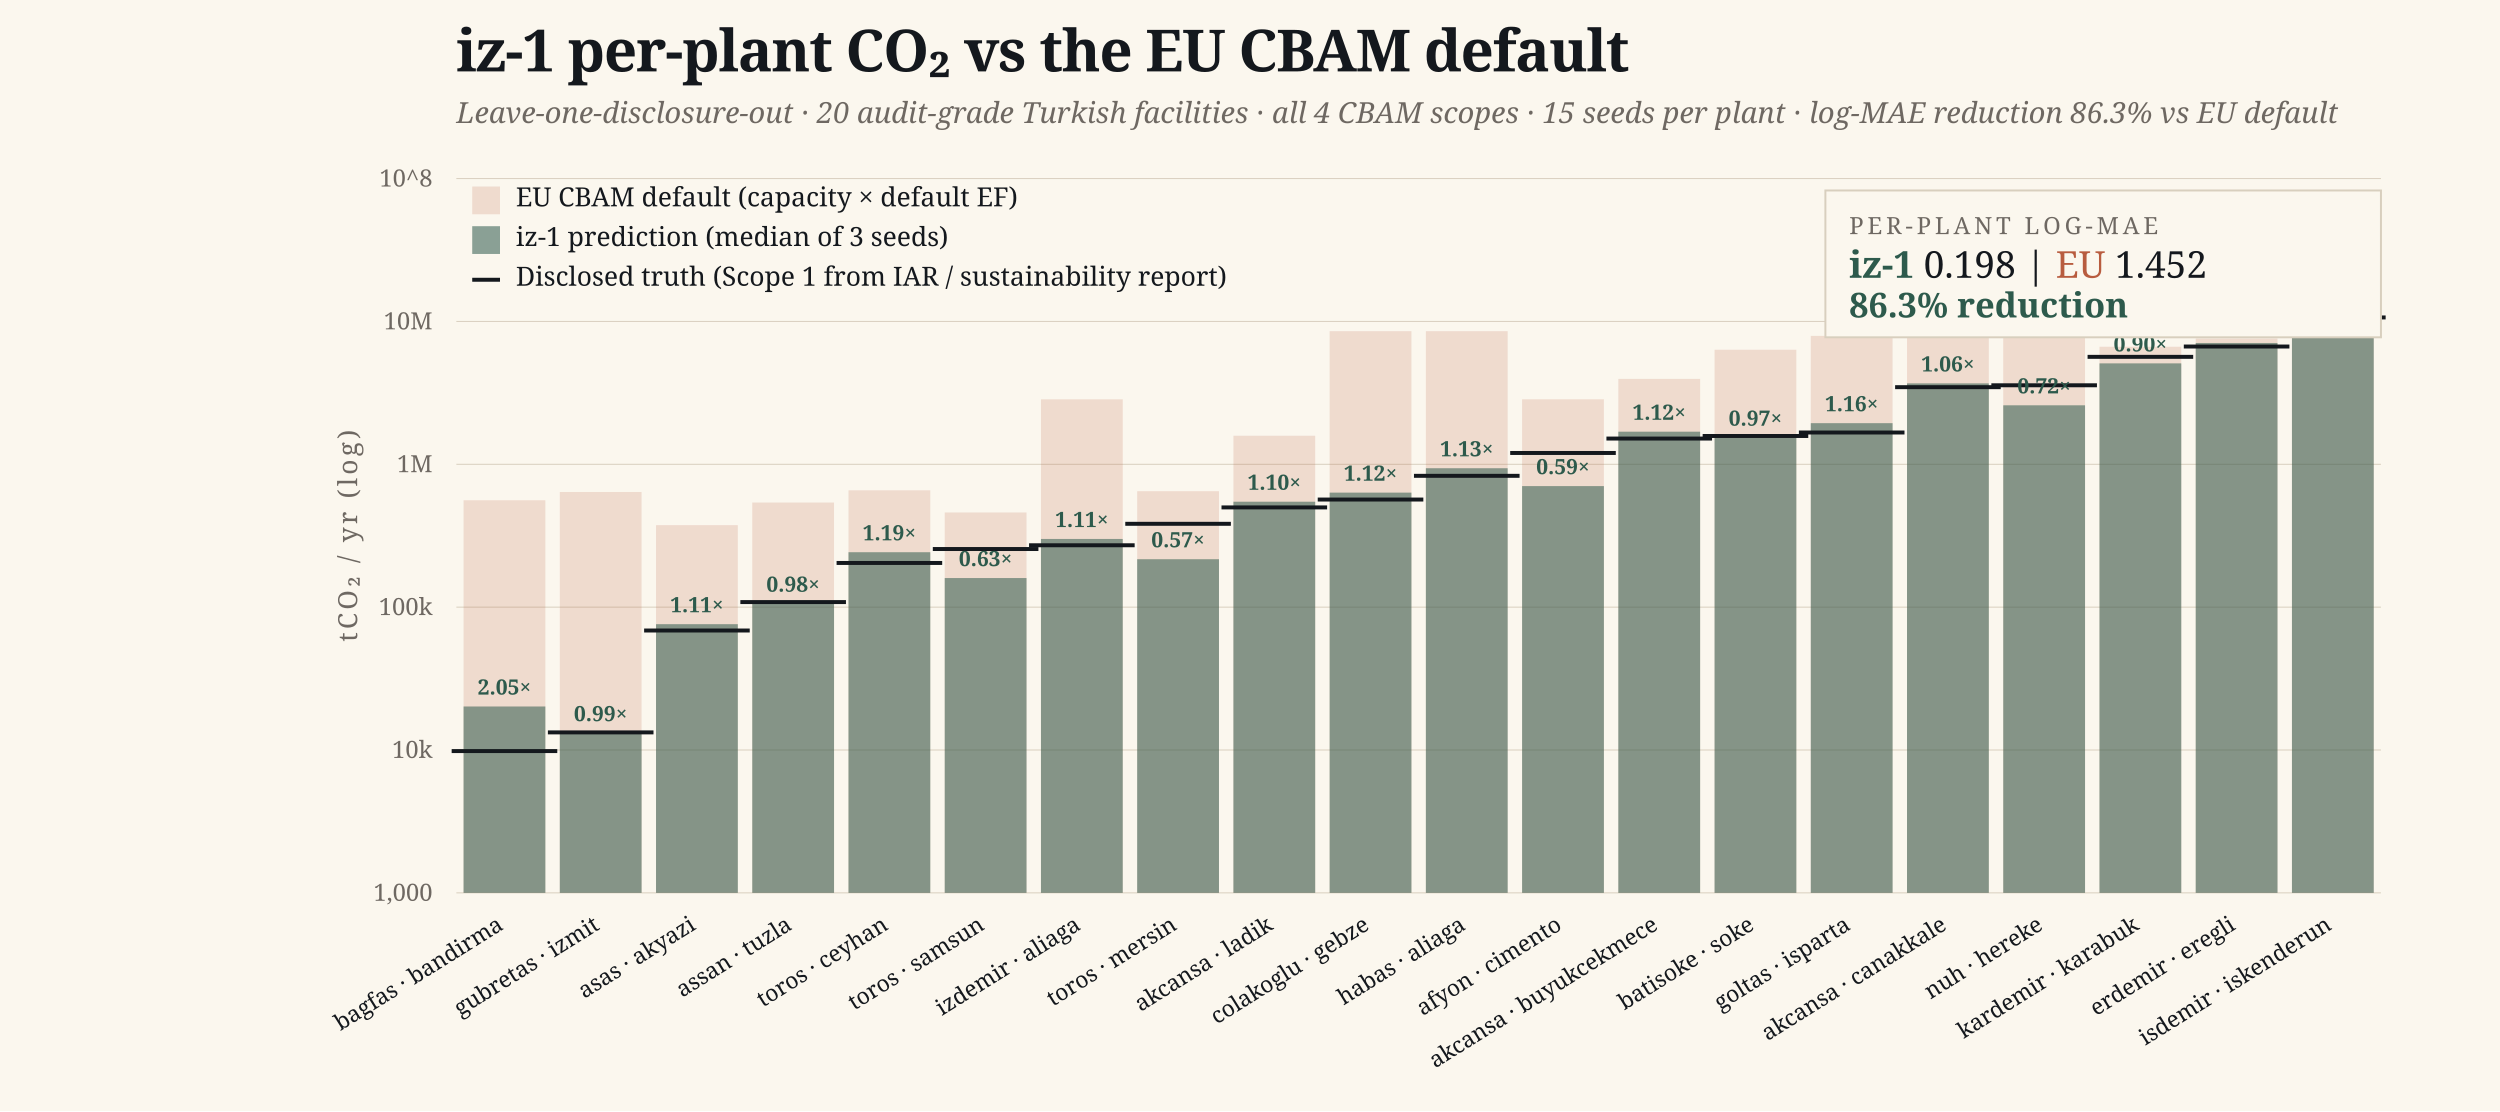
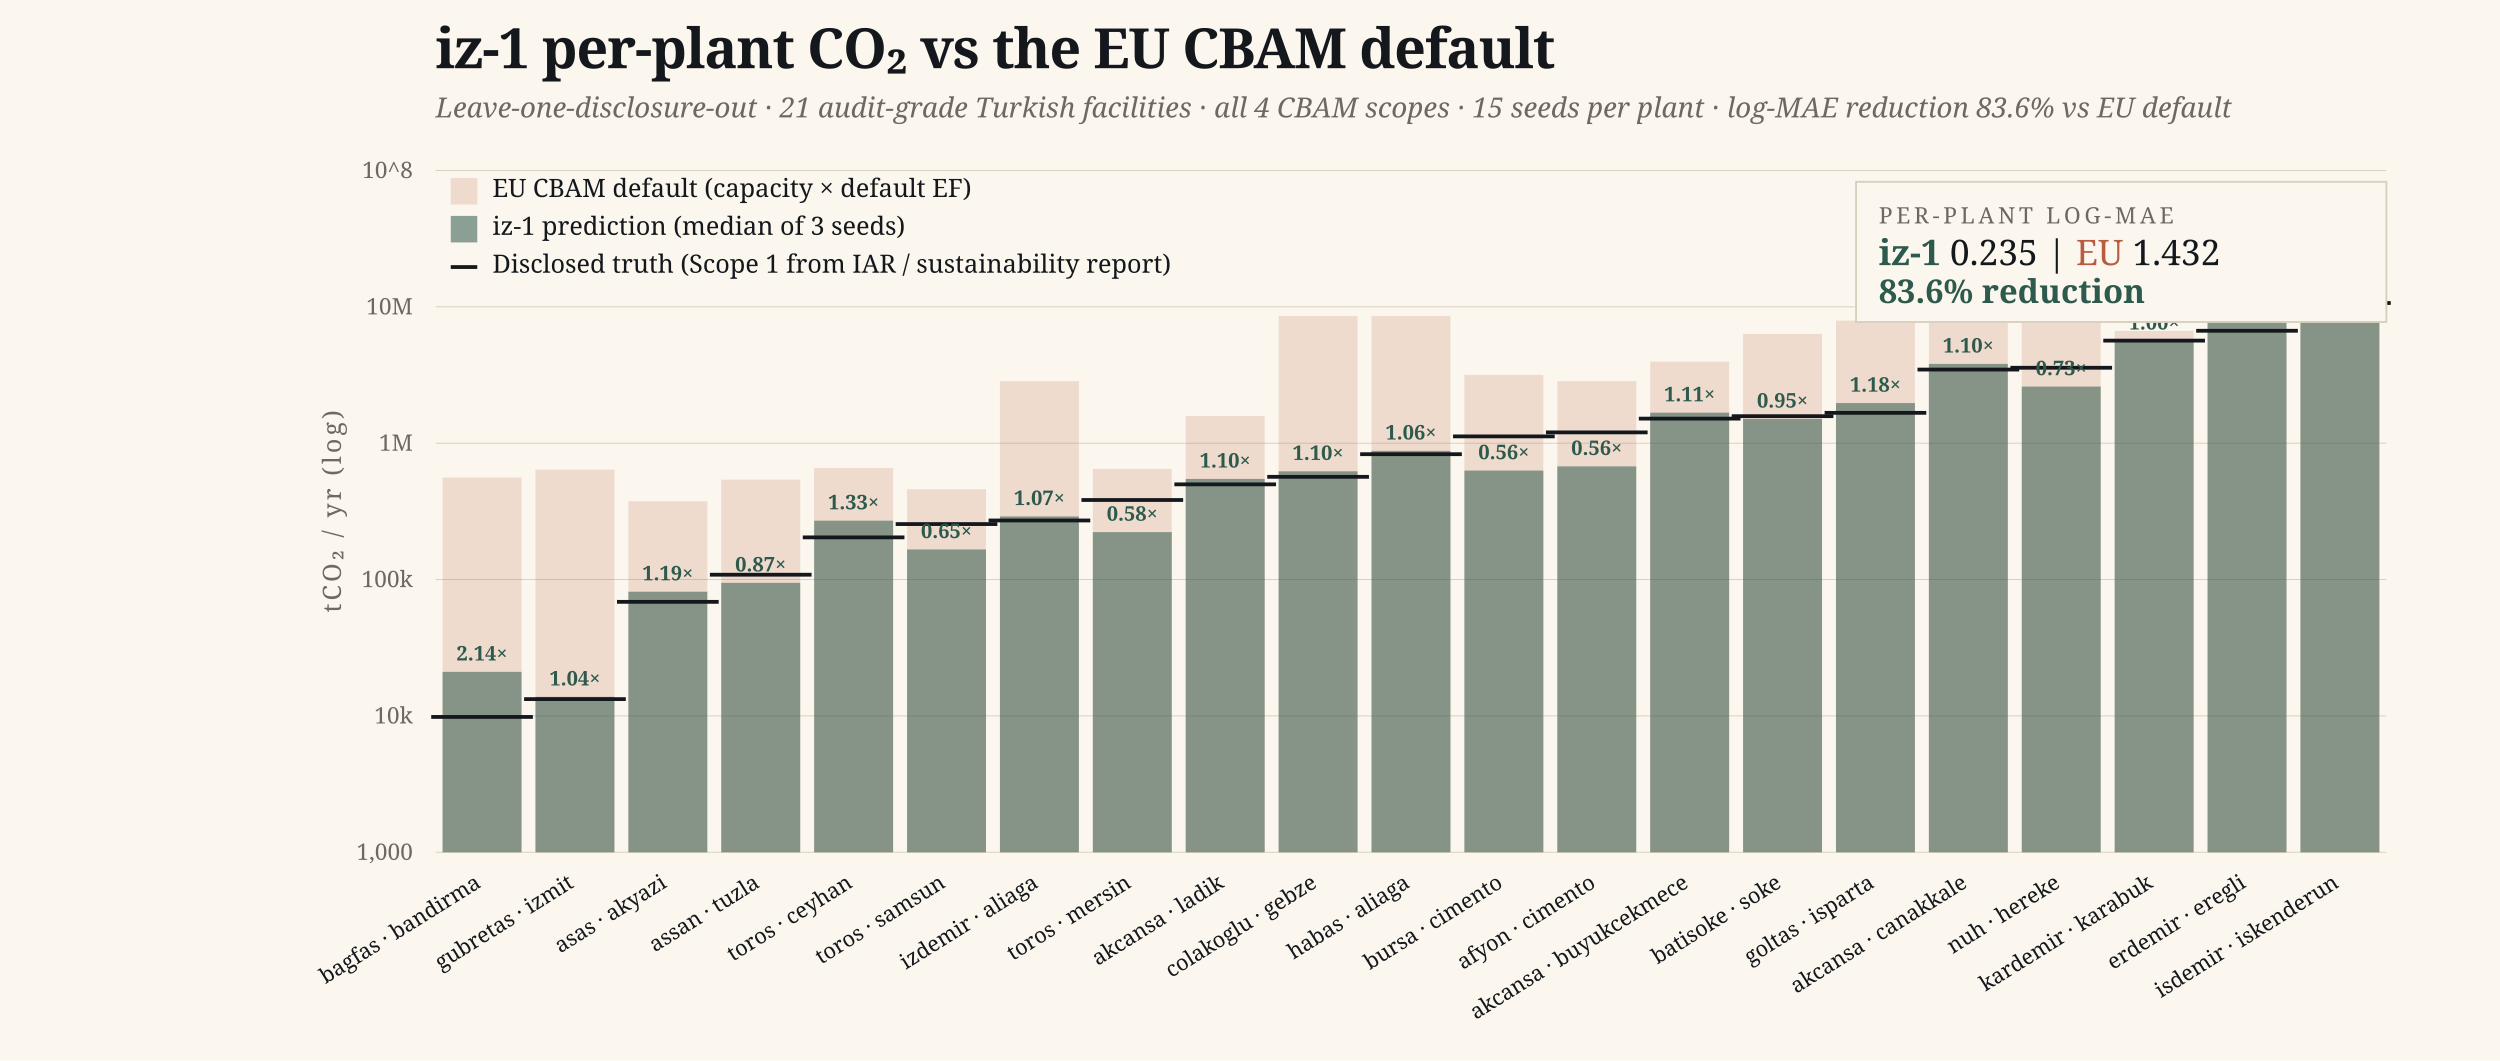
- <svg xmlns="http://www.w3.org/2000/svg" viewBox="0 0 1260 560" style="font-family:Georgia,serif;background:#fbf7ee">
-   <rect x="0" y="0" width="1260" height="560" fill="#fbf7ee" />
+ <svg xmlns="http://www.w3.org/2000/svg" viewBox="0 0 1320 560" style="font-family:Georgia,serif;background:#fbf7ee">
+   <rect x="0" y="0" width="1320" height="560" fill="#fbf7ee" />
  <text x="230" y="36" fill="#14181d" font-size="22pt" font-weight="600" letter-spacing="-0.02em">iz-1 per-plant CO₂ vs the EU CBAM default</text>
-   <text x="230" y="62" fill="#6e6862" font-size="11pt" font-style="italic">Leave-one-disclosure-out · 20 audit-grade Turkish facilities · all 4 CBAM scopes · 15 seeds per plant · log-MAE reduction 86.3% vs EU default</text>
-   <line x1="230" x2="1200" y1="450.0" y2="450.0" stroke="#d8cfbe" stroke-width="0.5" />
+   <text x="230" y="62" fill="#6e6862" font-size="11pt" font-style="italic">Leave-one-disclosure-out · 21 audit-grade Turkish facilities · all 4 CBAM scopes · 15 seeds per plant · log-MAE reduction 83.6% vs EU default</text>
+   <line x1="230" x2="1260" y1="450.0" y2="450.0" stroke="#d8cfbe" stroke-width="0.5" />
  <text x="218" y="454.0" text-anchor="end" font-size="9pt" fill="#6e6862">1,000</text>
-   <line x1="230" x2="1200" y1="378.0" y2="378.0" stroke="#d8cfbe" stroke-width="0.5" />
+   <line x1="230" x2="1260" y1="378.0" y2="378.0" stroke="#d8cfbe" stroke-width="0.5" />
  <text x="218" y="382.0" text-anchor="end" font-size="9pt" fill="#6e6862">10k</text>
-   <line x1="230" x2="1200" y1="306.0" y2="306.0" stroke="#d8cfbe" stroke-width="0.5" />
+   <line x1="230" x2="1260" y1="306.0" y2="306.0" stroke="#d8cfbe" stroke-width="0.5" />
  <text x="218" y="310.0" text-anchor="end" font-size="9pt" fill="#6e6862">100k</text>
-   <line x1="230" x2="1200" y1="234.0" y2="234.0" stroke="#d8cfbe" stroke-width="0.5" />
+   <line x1="230" x2="1260" y1="234.0" y2="234.0" stroke="#d8cfbe" stroke-width="0.5" />
  <text x="218" y="238.0" text-anchor="end" font-size="9pt" fill="#6e6862">1M</text>
-   <line x1="230" x2="1200" y1="162.0" y2="162.0" stroke="#d8cfbe" stroke-width="0.5" />
+   <line x1="230" x2="1260" y1="162.0" y2="162.0" stroke="#d8cfbe" stroke-width="0.5" />
  <text x="218" y="166.0" text-anchor="end" font-size="9pt" fill="#6e6862">10M</text>
-   <line x1="230" x2="1200" y1="90.0" y2="90.0" stroke="#d8cfbe" stroke-width="0.5" />
+   <line x1="230" x2="1260" y1="90.0" y2="90.0" stroke="#d8cfbe" stroke-width="0.5" />
  <text x="218" y="94.0" text-anchor="end" font-size="9pt" fill="#6e6862">10^8</text>
  <text x="180" y="270.0" transform="rotate(-90 180 270.0)" text-anchor="middle" font-size="10pt" fill="#6e6862" letter-spacing="0.12em">tCO₂ / yr (log)</text>
-   <rect x="233.637" y="252.13" width="41.225" height="197.87" fill="#b85c3f" opacity="0.18" />
-   <rect x="233.637" y="356.07" width="41.225" height="93.93" fill="#2d5a4c" opacity="0.55" />
-   <line x1="227.637" x2="280.863" y1="378.543" y2="378.543" stroke="#14181d" stroke-width="2" />
-   <text x="254.25" y="468" text-anchor="end" font-size="8.5pt" fill="#14181d" transform="rotate(-32 254.25 468)">bagfas · bandirma</text>
-   <text x="254.25" y="350.07" text-anchor="middle" font-size="8pt" fill="#2d5a4c" font-weight="600">2.05×</text>
-   <rect x="282.137" y="247.955" width="41.225" height="202.045" fill="#b85c3f" opacity="0.18" />
-   <rect x="282.137" y="369.478" width="41.225" height="80.522" fill="#2d5a4c" opacity="0.55" />
-   <line x1="276.137" x2="329.363" y1="369.127" y2="369.127" stroke="#14181d" stroke-width="2" />
-   <text x="302.75" y="468" text-anchor="end" font-size="8.5pt" fill="#14181d" transform="rotate(-32 302.75 468)">gubretas · izmit</text>
-   <text x="302.75" y="363.478" text-anchor="middle" font-size="8pt" fill="#2d5a4c" font-weight="600">0.99×</text>
-   <rect x="330.637" y="264.67" width="41.225" height="185.33" fill="#b85c3f" opacity="0.18" />
-   <rect x="330.637" y="314.586" width="41.225" height="135.414" fill="#2d5a4c" opacity="0.55" />
-   <line x1="324.637" x2="377.863" y1="317.776" y2="317.776" stroke="#14181d" stroke-width="2" />
-   <text x="351.25" y="468" text-anchor="end" font-size="8.5pt" fill="#14181d" transform="rotate(-32 351.25 468)">asas · akyazi</text>
-   <text x="351.25" y="308.586" text-anchor="middle" font-size="8pt" fill="#2d5a4c" font-weight="600">1.11×</text>
-   <rect x="379.137" y="253.268" width="41.225" height="196.732" fill="#b85c3f" opacity="0.18" />
-   <rect x="379.137" y="304.234" width="41.225" height="145.766" fill="#2d5a4c" opacity="0.55" />
-   <line x1="373.137" x2="426.363" y1="303.449" y2="303.449" stroke="#14181d" stroke-width="2" />
-   <text x="399.75" y="468" text-anchor="end" font-size="8.5pt" fill="#14181d" transform="rotate(-32 399.75 468)">assan · tuzla</text>
-   <text x="399.75" y="298.234" text-anchor="middle" font-size="8pt" fill="#2d5a4c" font-weight="600">0.98×</text>
-   <rect x="427.637" y="247.118" width="41.225" height="202.882" fill="#b85c3f" opacity="0.18" />
-   <rect x="427.637" y="278.316" width="41.225" height="171.684" fill="#2d5a4c" opacity="0.55" />
-   <line x1="421.637" x2="474.863" y1="283.731" y2="283.731" stroke="#14181d" stroke-width="2" />
-   <text x="448.25" y="468" text-anchor="end" font-size="8.5pt" fill="#14181d" transform="rotate(-32 448.25 468)">toros · ceyhan</text>
-   <text x="448.25" y="272.316" text-anchor="middle" font-size="8pt" fill="#2d5a4c" font-weight="600">1.19×</text>
-   <rect x="476.137" y="258.281" width="41.225" height="191.719" fill="#b85c3f" opacity="0.18" />
-   <rect x="476.137" y="291.335" width="41.225" height="158.665" fill="#2d5a4c" opacity="0.55" />
-   <line x1="470.137" x2="523.362" y1="276.707" y2="276.707" stroke="#14181d" stroke-width="2" />
-   <text x="496.75" y="468" text-anchor="end" font-size="8.5pt" fill="#14181d" transform="rotate(-32 496.75 468)">toros · samsun</text>
-   <text x="496.75" y="285.335" text-anchor="middle" font-size="8pt" fill="#2d5a4c" font-weight="600">0.63×</text>
-   <rect x="524.638" y="201.251" width="41.225" height="248.749" fill="#b85c3f" opacity="0.18" />
-   <rect x="524.638" y="271.632" width="41.225" height="178.368" fill="#2d5a4c" opacity="0.55" />
-   <line x1="518.638" x2="571.862" y1="274.812" y2="274.812" stroke="#14181d" stroke-width="2" />
-   <text x="545.25" y="468" text-anchor="end" font-size="8.5pt" fill="#14181d" transform="rotate(-32 545.25 468)">izdemir · aliaga</text>
-   <text x="545.25" y="265.632" text-anchor="middle" font-size="8pt" fill="#2d5a4c" font-weight="600">1.11×</text>
-   <rect x="573.138" y="247.567" width="41.225" height="202.433" fill="#b85c3f" opacity="0.18" />
-   <rect x="573.138" y="281.841" width="41.225" height="168.159" fill="#2d5a4c" opacity="0.55" />
-   <line x1="567.138" x2="620.362" y1="263.997" y2="263.997" stroke="#14181d" stroke-width="2" />
-   <text x="593.75" y="468" text-anchor="end" font-size="8.5pt" fill="#14181d" transform="rotate(-32 593.75 468)">toros · mersin</text>
-   <text x="593.75" y="275.841" text-anchor="middle" font-size="8pt" fill="#2d5a4c" font-weight="600">0.57×</text>
-   <rect x="621.638" y="219.618" width="41.225" height="230.382" fill="#b85c3f" opacity="0.18" />
-   <rect x="621.638" y="252.857" width="41.225" height="197.143" fill="#2d5a4c" opacity="0.55" />
-   <line x1="615.638" x2="668.862" y1="255.737" y2="255.737" stroke="#14181d" stroke-width="2" />
-   <text x="642.25" y="468" text-anchor="end" font-size="8.5pt" fill="#14181d" transform="rotate(-32 642.25 468)">akcansa · ladik</text>
-   <text x="642.25" y="246.857" text-anchor="middle" font-size="8pt" fill="#2d5a4c" font-weight="600">1.10×</text>
-   <rect x="670.138" y="166.898" width="41.225" height="283.102" fill="#b85c3f" opacity="0.18" />
-   <rect x="670.138" y="248.283" width="41.225" height="201.717" fill="#2d5a4c" opacity="0.55" />
-   <line x1="664.138" x2="717.362" y1="251.769" y2="251.769" stroke="#14181d" stroke-width="2" />
-   <text x="690.75" y="468" text-anchor="end" font-size="8.5pt" fill="#14181d" transform="rotate(-32 690.75 468)">colakoglu · gebze</text>
-   <text x="690.75" y="242.283" text-anchor="middle" font-size="8pt" fill="#2d5a4c" font-weight="600">1.12×</text>
-   <rect x="718.638" y="166.898" width="41.225" height="283.102" fill="#b85c3f" opacity="0.18" />
-   <rect x="718.638" y="235.991" width="41.225" height="214.009" fill="#2d5a4c" opacity="0.55" />
-   <line x1="712.638" x2="765.862" y1="239.814" y2="239.814" stroke="#14181d" stroke-width="2" />
-   <text x="739.25" y="468" text-anchor="end" font-size="8.5pt" fill="#14181d" transform="rotate(-32 739.25 468)">habas · aliaga</text>
-   <text x="739.25" y="229.991" text-anchor="middle" font-size="8pt" fill="#2d5a4c" font-weight="600">1.13×</text>
-   <rect x="767.138" y="201.238" width="41.225" height="248.762" fill="#b85c3f" opacity="0.18" />
-   <rect x="767.138" y="244.992" width="41.225" height="205.008" fill="#2d5a4c" opacity="0.55" />
-   <line x1="761.138" x2="814.362" y1="228.299" y2="228.299" stroke="#14181d" stroke-width="2" />
-   <text x="787.75" y="468" text-anchor="end" font-size="8.5pt" fill="#14181d" transform="rotate(-32 787.75 468)">afyon · cimento</text>
-   <text x="787.75" y="238.992" text-anchor="middle" font-size="8pt" fill="#2d5a4c" font-weight="600">0.59×</text>
-   <rect x="815.638" y="190.966" width="41.225" height="259.034" fill="#b85c3f" opacity="0.18" />
-   <rect x="815.638" y="217.57" width="41.225" height="232.43" fill="#2d5a4c" opacity="0.55" />
-   <line x1="809.638" x2="862.862" y1="221.031" y2="221.031" stroke="#14181d" stroke-width="2" />
-   <text x="836.25" y="468" text-anchor="end" font-size="8.5pt" fill="#14181d" transform="rotate(-32 836.25 468)">akcansa · buyukcekmece</text>
-   <text x="836.25" y="211.57" text-anchor="middle" font-size="8pt" fill="#2d5a4c" font-weight="600">1.12×</text>
-   <rect x="864.138" y="176.269" width="41.225" height="273.731" fill="#b85c3f" opacity="0.18" />
-   <rect x="864.138" y="220.561" width="41.225" height="229.439" fill="#2d5a4c" opacity="0.55" />
-   <line x1="858.138" x2="911.362" y1="219.738" y2="219.738" stroke="#14181d" stroke-width="2" />
-   <text x="884.75" y="468" text-anchor="end" font-size="8.5pt" fill="#14181d" transform="rotate(-32 884.75 468)">batisoke · soke</text>
-   <text x="884.75" y="214.561" text-anchor="middle" font-size="8pt" fill="#2d5a4c" font-weight="600">0.97×</text>
-   <rect x="912.638" y="169.292" width="41.225" height="280.708" fill="#b85c3f" opacity="0.18" />
-   <rect x="912.638" y="213.278" width="41.225" height="236.722" fill="#2d5a4c" opacity="0.55" />
-   <line x1="906.638" x2="959.862" y1="217.982" y2="217.982" stroke="#14181d" stroke-width="2" />
-   <text x="933.25" y="468" text-anchor="end" font-size="8.5pt" fill="#14181d" transform="rotate(-32 933.25 468)">goltas · isparta</text>
-   <text x="933.25" y="207.278" text-anchor="middle" font-size="8pt" fill="#2d5a4c" font-weight="600">1.16×</text>
-   <rect x="961.138" y="166.312" width="41.225" height="283.688" fill="#b85c3f" opacity="0.18" />
-   <rect x="961.138" y="193.224" width="41.225" height="256.776" fill="#2d5a4c" opacity="0.55" />
-   <line x1="955.138" x2="1008.362" y1="195.132" y2="195.132" stroke="#14181d" stroke-width="2" />
-   <text x="981.75" y="468" text-anchor="end" font-size="8.5pt" fill="#14181d" transform="rotate(-32 981.75 468)">akcansa · canakkale</text>
-   <text x="981.75" y="187.224" text-anchor="middle" font-size="8pt" fill="#2d5a4c" font-weight="600">1.06×</text>
-   <rect x="1009.638" y="165.195" width="41.225" height="284.805" fill="#b85c3f" opacity="0.18" />
-   <rect x="1009.638" y="204.273" width="41.225" height="245.727" fill="#2d5a4c" opacity="0.55" />
-   <line x1="1003.638" x2="1056.862" y1="194.179" y2="194.179" stroke="#14181d" stroke-width="2" />
-   <text x="1030.25" y="468" text-anchor="end" font-size="8.5pt" fill="#14181d" transform="rotate(-32 1030.25 468)">nuh · hereke</text>
-   <text x="1030.25" y="198.273" text-anchor="middle" font-size="8pt" fill="#2d5a4c" font-weight="600">0.72×</text>
-   <rect x="1058.138" y="174.757" width="41.225" height="275.243" fill="#b85c3f" opacity="0.18" />
-   <rect x="1058.138" y="183.138" width="41.225" height="266.862" fill="#2d5a4c" opacity="0.55" />
-   <line x1="1052.138" x2="1105.362" y1="179.849" y2="179.849" stroke="#14181d" stroke-width="2" />
-   <text x="1078.75" y="468" text-anchor="end" font-size="8.5pt" fill="#14181d" transform="rotate(-32 1078.75 468)">kardemir · karabuk</text>
-   <text x="1078.75" y="177.138" text-anchor="middle" font-size="8pt" fill="#2d5a4c" font-weight="600">0.90×</text>
-   <rect x="1106.638" y="170.581" width="41.225" height="279.419" fill="#b85c3f" opacity="0.18" />
-   <rect x="1106.638" y="172.856" width="41.225" height="277.144" fill="#2d5a4c" opacity="0.55" />
-   <line x1="1100.638" x2="1153.862" y1="174.648" y2="174.648" stroke="#14181d" stroke-width="2" />
-   <text x="1127.25" y="468" text-anchor="end" font-size="8.5pt" fill="#14181d" transform="rotate(-32 1127.25 468)">erdemir · eregli</text>
-   <text x="1127.25" y="166.856" text-anchor="middle" font-size="8pt" fill="#2d5a4c" font-weight="600">1.06×</text>
-   <rect x="1155.138" y="161.782" width="41.225" height="288.218" fill="#b85c3f" opacity="0.18" />
-   <rect x="1155.138" y="163.312" width="41.225" height="286.688" fill="#2d5a4c" opacity="0.55" />
-   <line x1="1149.138" x2="1202.362" y1="159.992" y2="159.992" stroke="#14181d" stroke-width="2" />
-   <text x="1175.75" y="468" text-anchor="end" font-size="8.5pt" fill="#14181d" transform="rotate(-32 1175.75 468)">isdemir · iskenderun</text>
-   <text x="1175.75" y="157.312" text-anchor="middle" font-size="8pt" fill="#2d5a4c" font-weight="600">0.90×</text>
+   <rect x="233.679" y="252.13" width="41.69" height="197.87" fill="#b85c3f" opacity="0.18" />
+   <rect x="233.679" y="354.735" width="41.69" height="95.265" fill="#2d5a4c" opacity="0.55" />
+   <line x1="227.679" x2="281.369" y1="378.543" y2="378.543" stroke="#14181d" stroke-width="2" />
+   <text x="254.524" y="468" text-anchor="end" font-size="8.5pt" fill="#14181d" transform="rotate(-32 254.5238 468)">bagfas · bandirma</text>
+   <text x="254.524" y="348.735" text-anchor="middle" font-size="8pt" fill="#2d5a4c" font-weight="600">2.14×</text>
+   <rect x="282.726" y="247.955" width="41.69" height="202.045" fill="#b85c3f" opacity="0.18" />
+   <rect x="282.726" y="367.929" width="41.69" height="82.071" fill="#2d5a4c" opacity="0.55" />
+   <line x1="276.726" x2="330.417" y1="369.127" y2="369.127" stroke="#14181d" stroke-width="2" />
+   <text x="303.571" y="468" text-anchor="end" font-size="8.5pt" fill="#14181d" transform="rotate(-32 303.5714 468)">gubretas · izmit</text>
+   <text x="303.571" y="361.929" text-anchor="middle" font-size="8pt" fill="#2d5a4c" font-weight="600">1.04×</text>
+   <rect x="331.774" y="264.67" width="41.69" height="185.33" fill="#b85c3f" opacity="0.18" />
+   <rect x="331.774" y="312.418" width="41.69" height="137.582" fill="#2d5a4c" opacity="0.55" />
+   <line x1="325.774" x2="379.464" y1="317.776" y2="317.776" stroke="#14181d" stroke-width="2" />
+   <text x="352.619" y="468" text-anchor="end" font-size="8.5pt" fill="#14181d" transform="rotate(-32 352.619 468)">asas · akyazi</text>
+   <text x="352.619" y="306.418" text-anchor="middle" font-size="8pt" fill="#2d5a4c" font-weight="600">1.19×</text>
+   <rect x="380.821" y="253.268" width="41.69" height="196.732" fill="#b85c3f" opacity="0.18" />
+   <rect x="380.821" y="307.738" width="41.69" height="142.262" fill="#2d5a4c" opacity="0.55" />
+   <line x1="374.821" x2="428.512" y1="303.449" y2="303.449" stroke="#14181d" stroke-width="2" />
+   <text x="401.667" y="468" text-anchor="end" font-size="8.5pt" fill="#14181d" transform="rotate(-32 401.6667 468)">assan · tuzla</text>
+   <text x="401.667" y="301.738" text-anchor="middle" font-size="8pt" fill="#2d5a4c" font-weight="600">0.87×</text>
+   <rect x="429.869" y="247.118" width="41.69" height="202.882" fill="#b85c3f" opacity="0.18" />
+   <rect x="429.869" y="274.921" width="41.69" height="175.079" fill="#2d5a4c" opacity="0.55" />
+   <line x1="423.869" x2="477.56" y1="283.731" y2="283.731" stroke="#14181d" stroke-width="2" />
+   <text x="450.714" y="468" text-anchor="end" font-size="8.5pt" fill="#14181d" transform="rotate(-32 450.7143 468)">toros · ceyhan</text>
+   <text x="450.714" y="268.921" text-anchor="middle" font-size="8pt" fill="#2d5a4c" font-weight="600">1.33×</text>
+   <rect x="478.917" y="258.281" width="41.69" height="191.719" fill="#b85c3f" opacity="0.18" />
+   <rect x="478.917" y="290.113" width="41.69" height="159.887" fill="#2d5a4c" opacity="0.55" />
+   <line x1="472.917" x2="526.607" y1="276.707" y2="276.707" stroke="#14181d" stroke-width="2" />
+   <text x="499.762" y="468" text-anchor="end" font-size="8.5pt" fill="#14181d" transform="rotate(-32 499.7619 468)">toros · samsun</text>
+   <text x="499.762" y="284.113" text-anchor="middle" font-size="8pt" fill="#2d5a4c" font-weight="600">0.65×</text>
+   <rect x="527.964" y="201.251" width="41.69" height="248.749" fill="#b85c3f" opacity="0.18" />
+   <rect x="527.964" y="272.662" width="41.69" height="177.338" fill="#2d5a4c" opacity="0.55" />
+   <line x1="521.964" x2="575.655" y1="274.812" y2="274.812" stroke="#14181d" stroke-width="2" />
+   <text x="548.81" y="468" text-anchor="end" font-size="8.5pt" fill="#14181d" transform="rotate(-32 548.8095 468)">izdemir · aliaga</text>
+   <text x="548.81" y="266.662" text-anchor="middle" font-size="8pt" fill="#2d5a4c" font-weight="600">1.07×</text>
+   <rect x="577.012" y="247.567" width="41.69" height="202.433" fill="#b85c3f" opacity="0.18" />
+   <rect x="577.012" y="280.941" width="41.69" height="169.059" fill="#2d5a4c" opacity="0.55" />
+   <line x1="571.012" x2="624.702" y1="263.997" y2="263.997" stroke="#14181d" stroke-width="2" />
+   <text x="597.857" y="468" text-anchor="end" font-size="8.5pt" fill="#14181d" transform="rotate(-32 597.8571 468)">toros · mersin</text>
+   <text x="597.857" y="274.941" text-anchor="middle" font-size="8pt" fill="#2d5a4c" font-weight="600">0.58×</text>
+   <rect x="626.06" y="219.618" width="41.69" height="230.382" fill="#b85c3f" opacity="0.18" />
+   <rect x="626.06" y="252.867" width="41.69" height="197.133" fill="#2d5a4c" opacity="0.55" />
+   <line x1="620.06" x2="673.75" y1="255.737" y2="255.737" stroke="#14181d" stroke-width="2" />
+   <text x="646.905" y="468" text-anchor="end" font-size="8.5pt" fill="#14181d" transform="rotate(-32 646.9048 468)">akcansa · ladik</text>
+   <text x="646.905" y="246.867" text-anchor="middle" font-size="8pt" fill="#2d5a4c" font-weight="600">1.10×</text>
+   <rect x="675.107" y="166.898" width="41.69" height="283.102" fill="#b85c3f" opacity="0.18" />
+   <rect x="675.107" y="248.858" width="41.69" height="201.142" fill="#2d5a4c" opacity="0.55" />
+   <line x1="669.107" x2="722.798" y1="251.769" y2="251.769" stroke="#14181d" stroke-width="2" />
+   <text x="695.952" y="468" text-anchor="end" font-size="8.5pt" fill="#14181d" transform="rotate(-32 695.9524 468)">colakoglu · gebze</text>
+   <text x="695.952" y="242.858" text-anchor="middle" font-size="8pt" fill="#2d5a4c" font-weight="600">1.10×</text>
+   <rect x="724.155" y="166.898" width="41.69" height="283.102" fill="#b85c3f" opacity="0.18" />
+   <rect x="724.155" y="238.059" width="41.69" height="211.941" fill="#2d5a4c" opacity="0.55" />
+   <line x1="718.155" x2="771.845" y1="239.814" y2="239.814" stroke="#14181d" stroke-width="2" />
+   <text x="745.0" y="468" text-anchor="end" font-size="8.5pt" fill="#14181d" transform="rotate(-32 745.0 468)">habas · aliaga</text>
+   <text x="745.0" y="232.059" text-anchor="middle" font-size="8pt" fill="#2d5a4c" font-weight="600">1.06×</text>
+   <rect x="773.202" y="197.943" width="41.69" height="252.057" fill="#b85c3f" opacity="0.18" />
+   <rect x="773.202" y="248.46" width="41.69" height="201.54" fill="#2d5a4c" opacity="0.55" />
+   <line x1="767.202" x2="820.893" y1="230.413" y2="230.413" stroke="#14181d" stroke-width="2" />
+   <text x="794.048" y="468" text-anchor="end" font-size="8.5pt" fill="#14181d" transform="rotate(-32 794.0476 468)">bursa · cimento</text>
+   <text x="794.048" y="242.46" text-anchor="middle" font-size="8pt" fill="#2d5a4c" font-weight="600">0.56×</text>
+   <rect x="822.25" y="201.238" width="41.69" height="248.762" fill="#b85c3f" opacity="0.18" />
+   <rect x="822.25" y="246.253" width="41.69" height="203.747" fill="#2d5a4c" opacity="0.55" />
+   <line x1="816.25" x2="869.94" y1="228.299" y2="228.299" stroke="#14181d" stroke-width="2" />
+   <text x="843.095" y="468" text-anchor="end" font-size="8.5pt" fill="#14181d" transform="rotate(-32 843.0952 468)">afyon · cimento</text>
+   <text x="843.095" y="240.253" text-anchor="middle" font-size="8pt" fill="#2d5a4c" font-weight="600">0.56×</text>
+   <rect x="871.298" y="190.966" width="41.69" height="259.034" fill="#b85c3f" opacity="0.18" />
+   <rect x="871.298" y="217.891" width="41.69" height="232.109" fill="#2d5a4c" opacity="0.55" />
+   <line x1="865.298" x2="918.988" y1="221.031" y2="221.031" stroke="#14181d" stroke-width="2" />
+   <text x="892.143" y="468" text-anchor="end" font-size="8.5pt" fill="#14181d" transform="rotate(-32 892.1429 468)">akcansa · buyukcekmece</text>
+   <text x="892.143" y="211.891" text-anchor="middle" font-size="8pt" fill="#2d5a4c" font-weight="600">1.11×</text>
+   <rect x="920.345" y="176.269" width="41.69" height="273.731" fill="#b85c3f" opacity="0.18" />
+   <rect x="920.345" y="221.211" width="41.69" height="228.789" fill="#2d5a4c" opacity="0.55" />
+   <line x1="914.345" x2="968.036" y1="219.738" y2="219.738" stroke="#14181d" stroke-width="2" />
+   <text x="941.19" y="468" text-anchor="end" font-size="8.5pt" fill="#14181d" transform="rotate(-32 941.1905 468)">batisoke · soke</text>
+   <text x="941.19" y="215.211" text-anchor="middle" font-size="8pt" fill="#2d5a4c" font-weight="600">0.95×</text>
+   <rect x="969.393" y="169.292" width="41.69" height="280.708" fill="#b85c3f" opacity="0.18" />
+   <rect x="969.393" y="212.818" width="41.69" height="237.182" fill="#2d5a4c" opacity="0.55" />
+   <line x1="963.393" x2="1017.083" y1="217.982" y2="217.982" stroke="#14181d" stroke-width="2" />
+   <text x="990.238" y="468" text-anchor="end" font-size="8.5pt" fill="#14181d" transform="rotate(-32 990.2381 468)">goltas · isparta</text>
+   <text x="990.238" y="206.818" text-anchor="middle" font-size="8pt" fill="#2d5a4c" font-weight="600">1.18×</text>
+   <rect x="1018.44" y="166.312" width="41.69" height="283.688" fill="#b85c3f" opacity="0.18" />
+   <rect x="1018.44" y="192.134" width="41.69" height="257.866" fill="#2d5a4c" opacity="0.55" />
+   <line x1="1012.44" x2="1066.131" y1="195.132" y2="195.132" stroke="#14181d" stroke-width="2" />
+   <text x="1039.286" y="468" text-anchor="end" font-size="8.5pt" fill="#14181d" transform="rotate(-32 1039.286 468)">akcansa · canakkale</text>
+   <text x="1039.286" y="186.134" text-anchor="middle" font-size="8pt" fill="#2d5a4c" font-weight="600">1.10×</text>
+   <rect x="1067.488" y="165.195" width="41.69" height="284.805" fill="#b85c3f" opacity="0.18" />
+   <rect x="1067.488" y="204.103" width="41.69" height="245.897" fill="#2d5a4c" opacity="0.55" />
+   <line x1="1061.488" x2="1115.179" y1="194.179" y2="194.179" stroke="#14181d" stroke-width="2" />
+   <text x="1088.333" y="468" text-anchor="end" font-size="8.5pt" fill="#14181d" transform="rotate(-32 1088.333 468)">nuh · hereke</text>
+   <text x="1088.333" y="198.103" text-anchor="middle" font-size="8pt" fill="#2d5a4c" font-weight="600">0.73×</text>
+   <rect x="1116.536" y="174.757" width="41.69" height="275.243" fill="#b85c3f" opacity="0.18" />
+   <rect x="1116.536" y="179.993" width="41.69" height="270.007" fill="#2d5a4c" opacity="0.55" />
+   <line x1="1110.536" x2="1164.226" y1="179.849" y2="179.849" stroke="#14181d" stroke-width="2" />
+   <text x="1137.381" y="468" text-anchor="end" font-size="8.5pt" fill="#14181d" transform="rotate(-32 1137.381 468)">kardemir · karabuk</text>
+   <text x="1137.381" y="173.993" text-anchor="middle" font-size="8pt" fill="#2d5a4c" font-weight="600">1.00×</text>
+   <rect x="1165.583" y="170.581" width="41.69" height="279.419" fill="#b85c3f" opacity="0.18" />
+   <rect x="1165.583" y="169.506" width="41.69" height="280.494" fill="#2d5a4c" opacity="0.55" />
+   <line x1="1159.583" x2="1213.274" y1="174.648" y2="174.648" stroke="#14181d" stroke-width="2" />
+   <text x="1186.429" y="468" text-anchor="end" font-size="8.5pt" fill="#14181d" transform="rotate(-32 1186.429 468)">erdemir · eregli</text>
+   <text x="1186.429" y="163.506" text-anchor="middle" font-size="8pt" fill="#2d5a4c" font-weight="600">1.18×</text>
+   <rect x="1214.631" y="161.782" width="41.69" height="288.218" fill="#b85c3f" opacity="0.18" />
+   <rect x="1214.631" y="166.959" width="41.69" height="283.041" fill="#2d5a4c" opacity="0.55" />
+   <line x1="1208.631" x2="1262.321" y1="159.992" y2="159.992" stroke="#14181d" stroke-width="2" />
+   <text x="1235.476" y="468" text-anchor="end" font-size="8.5pt" fill="#14181d" transform="rotate(-32 1235.476 468)">isdemir · iskenderun</text>
+   <text x="1235.476" y="160.959" text-anchor="middle" font-size="8pt" fill="#2d5a4c" font-weight="600">0.80×</text>
  <rect x="238" y="94" width="14" height="14" fill="#b85c3f" opacity="0.18" />
  <text x="260" y="104" font-size="10pt" fill="#14181d">EU CBAM default (capacity × default EF)</text>
  <rect x="238" y="114" width="14" height="14" fill="#2d5a4c" opacity="0.55" />
  <text x="260" y="124" font-size="10pt" fill="#14181d">iz-1 prediction (median of 3 seeds)</text>
  <line x1="238" x2="252" y1="141" y2="141" stroke="#14181d" stroke-width="2" />
  <text x="260" y="144" font-size="10pt" fill="#14181d">Disclosed truth (Scope 1 from IAR / sustainability report)</text>
-   <rect x="920" y="96" width="280" height="74" fill="#fbf7ee" stroke="#d8cfbe" />
-   <text x="932" y="118" font-size="9pt" letter-spacing="0.16em" fill="#6e6862" text-transform="uppercase">PER-PLANT LOG-MAE</text>
-   <text x="932" y="140" font-size="14pt" fill="#14181d">
-     <tspan font-weight="600" fill="#2d5a4c">iz-1</tspan> 0.198   |   <tspan fill="#b85c3f">EU</tspan> 1.452</text>
-   <text x="932" y="160" font-size="13pt" fill="#2d5a4c" font-weight="600">86.3% reduction</text>
+   <rect x="980" y="96" width="280" height="74" fill="#fbf7ee" stroke="#d8cfbe" />
+   <text x="992" y="118" font-size="9pt" letter-spacing="0.16em" fill="#6e6862" text-transform="uppercase">PER-PLANT LOG-MAE</text>
+   <text x="992" y="140" font-size="14pt" fill="#14181d">
+     <tspan font-weight="600" fill="#2d5a4c">iz-1</tspan> 0.235   |   <tspan fill="#b85c3f">EU</tspan> 1.432</text>
+   <text x="992" y="160" font-size="13pt" fill="#2d5a4c" font-weight="600">83.6% reduction</text>
</svg>
